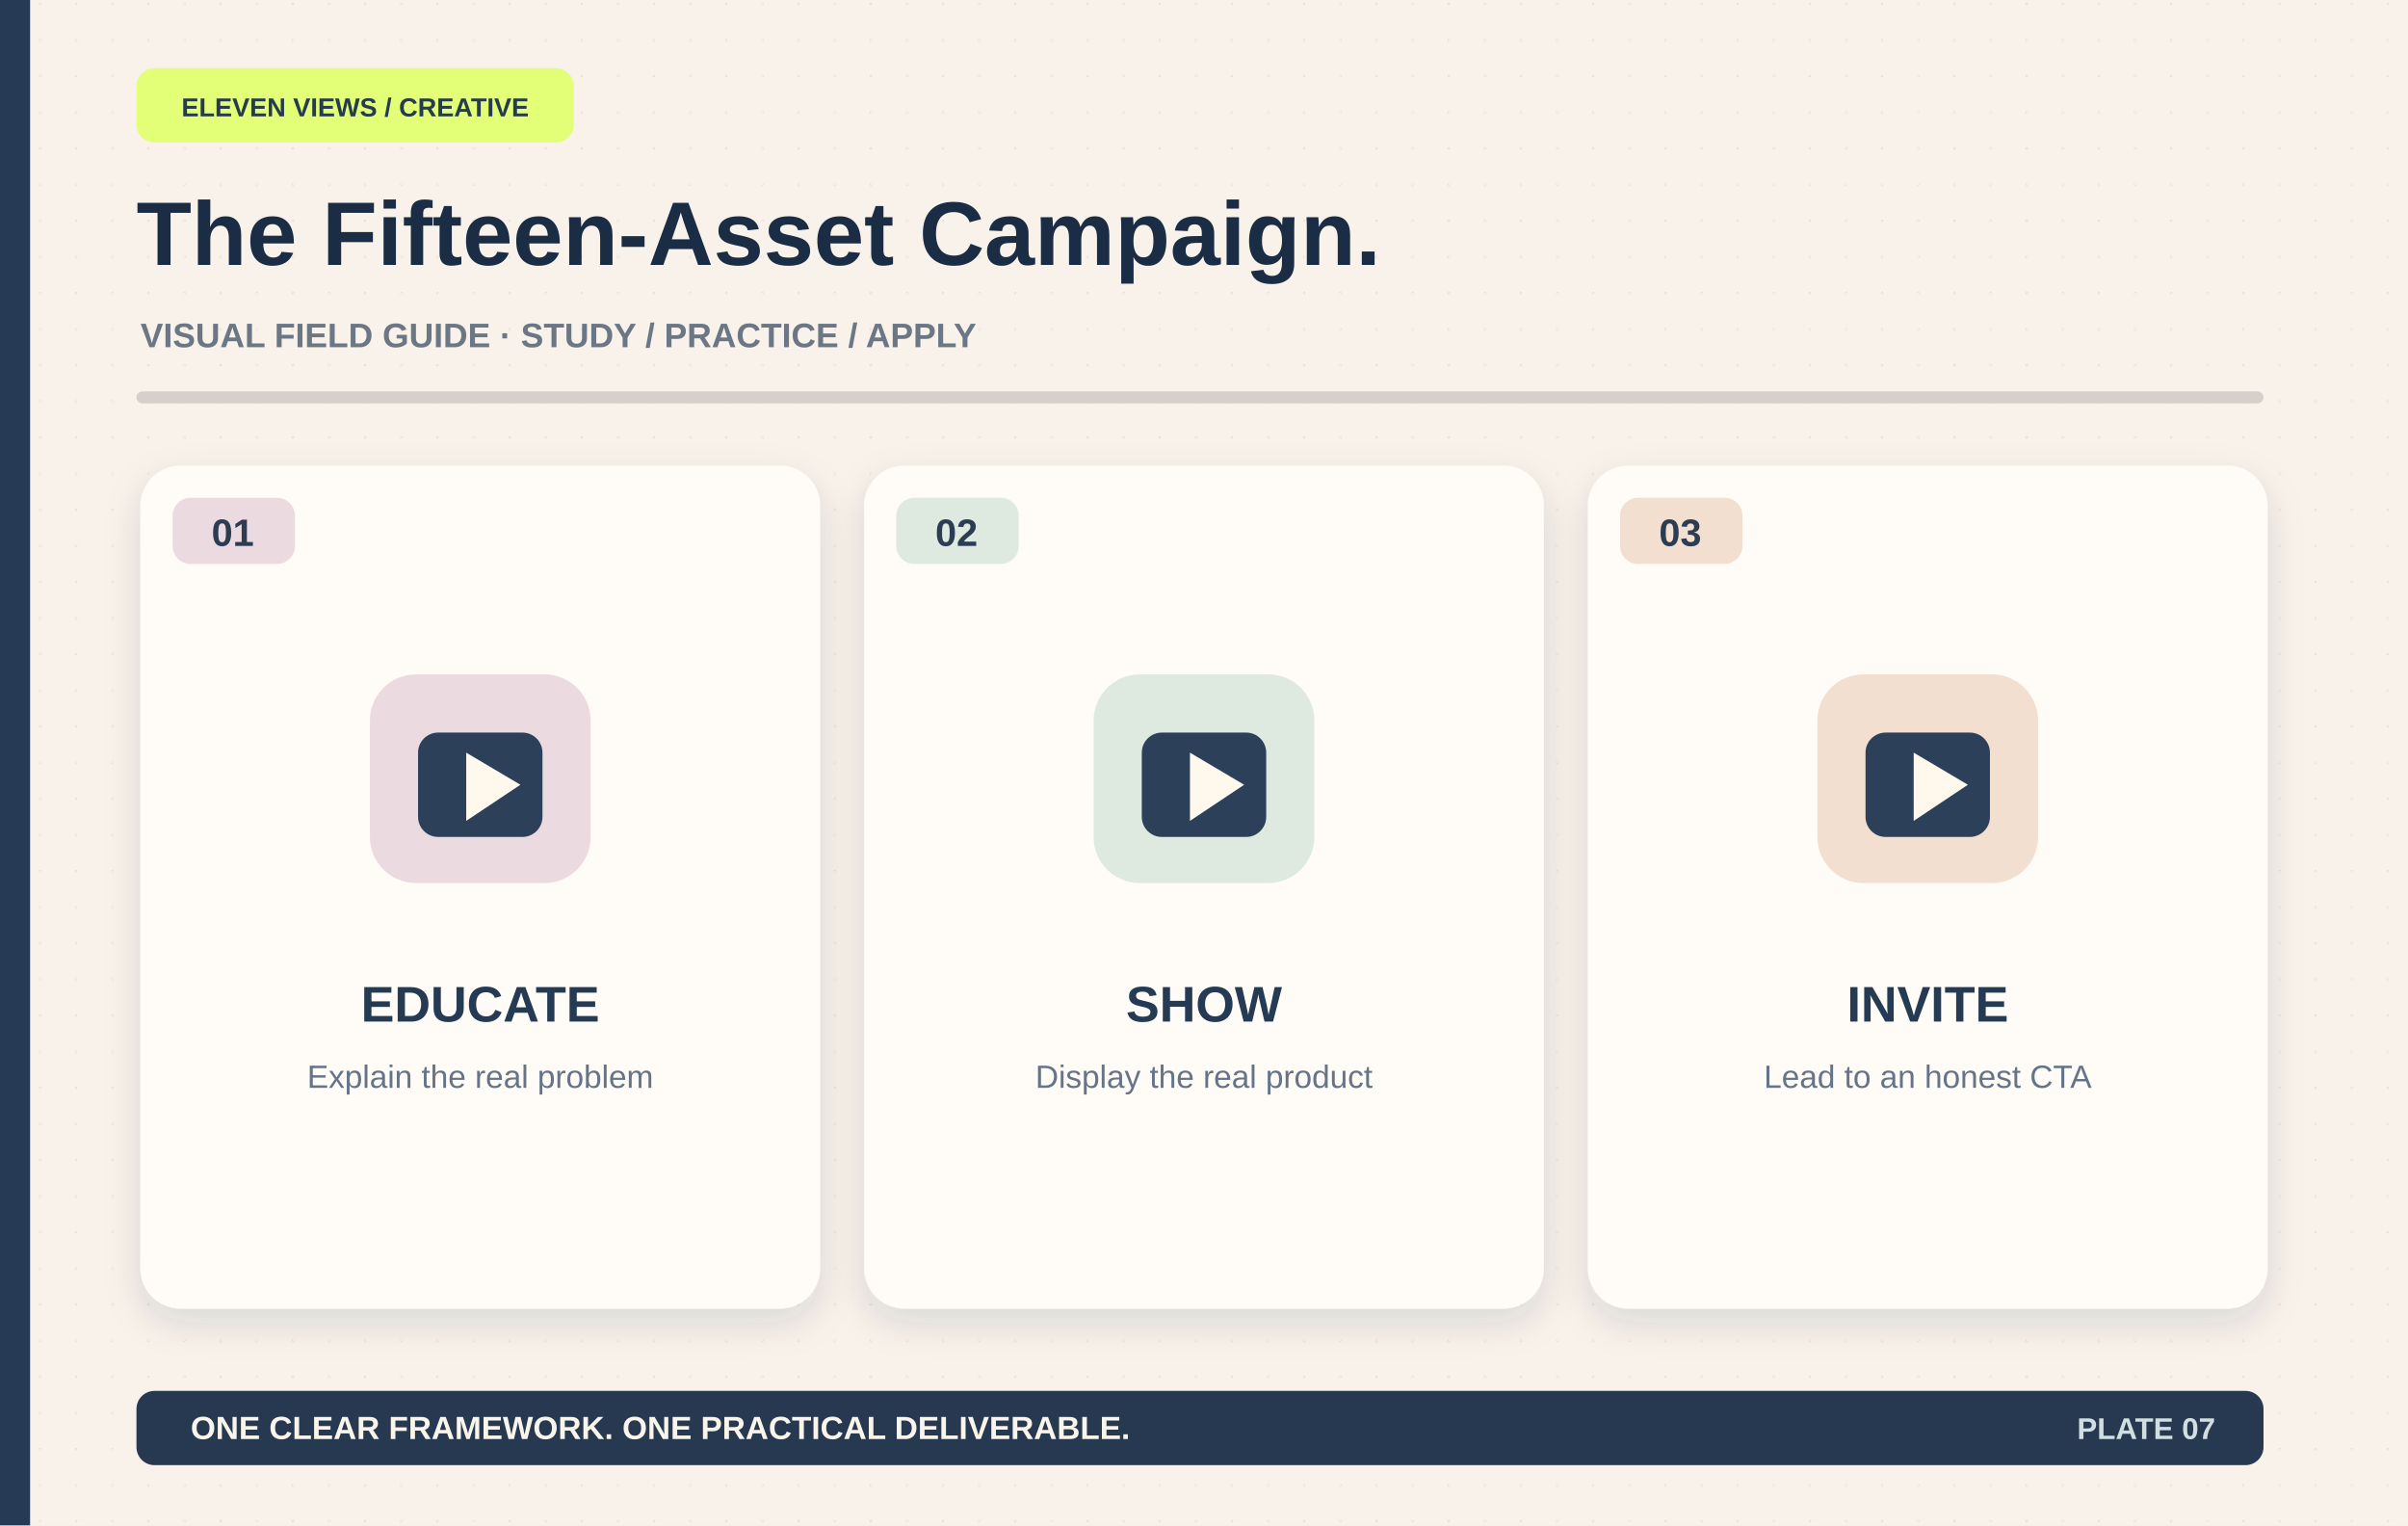
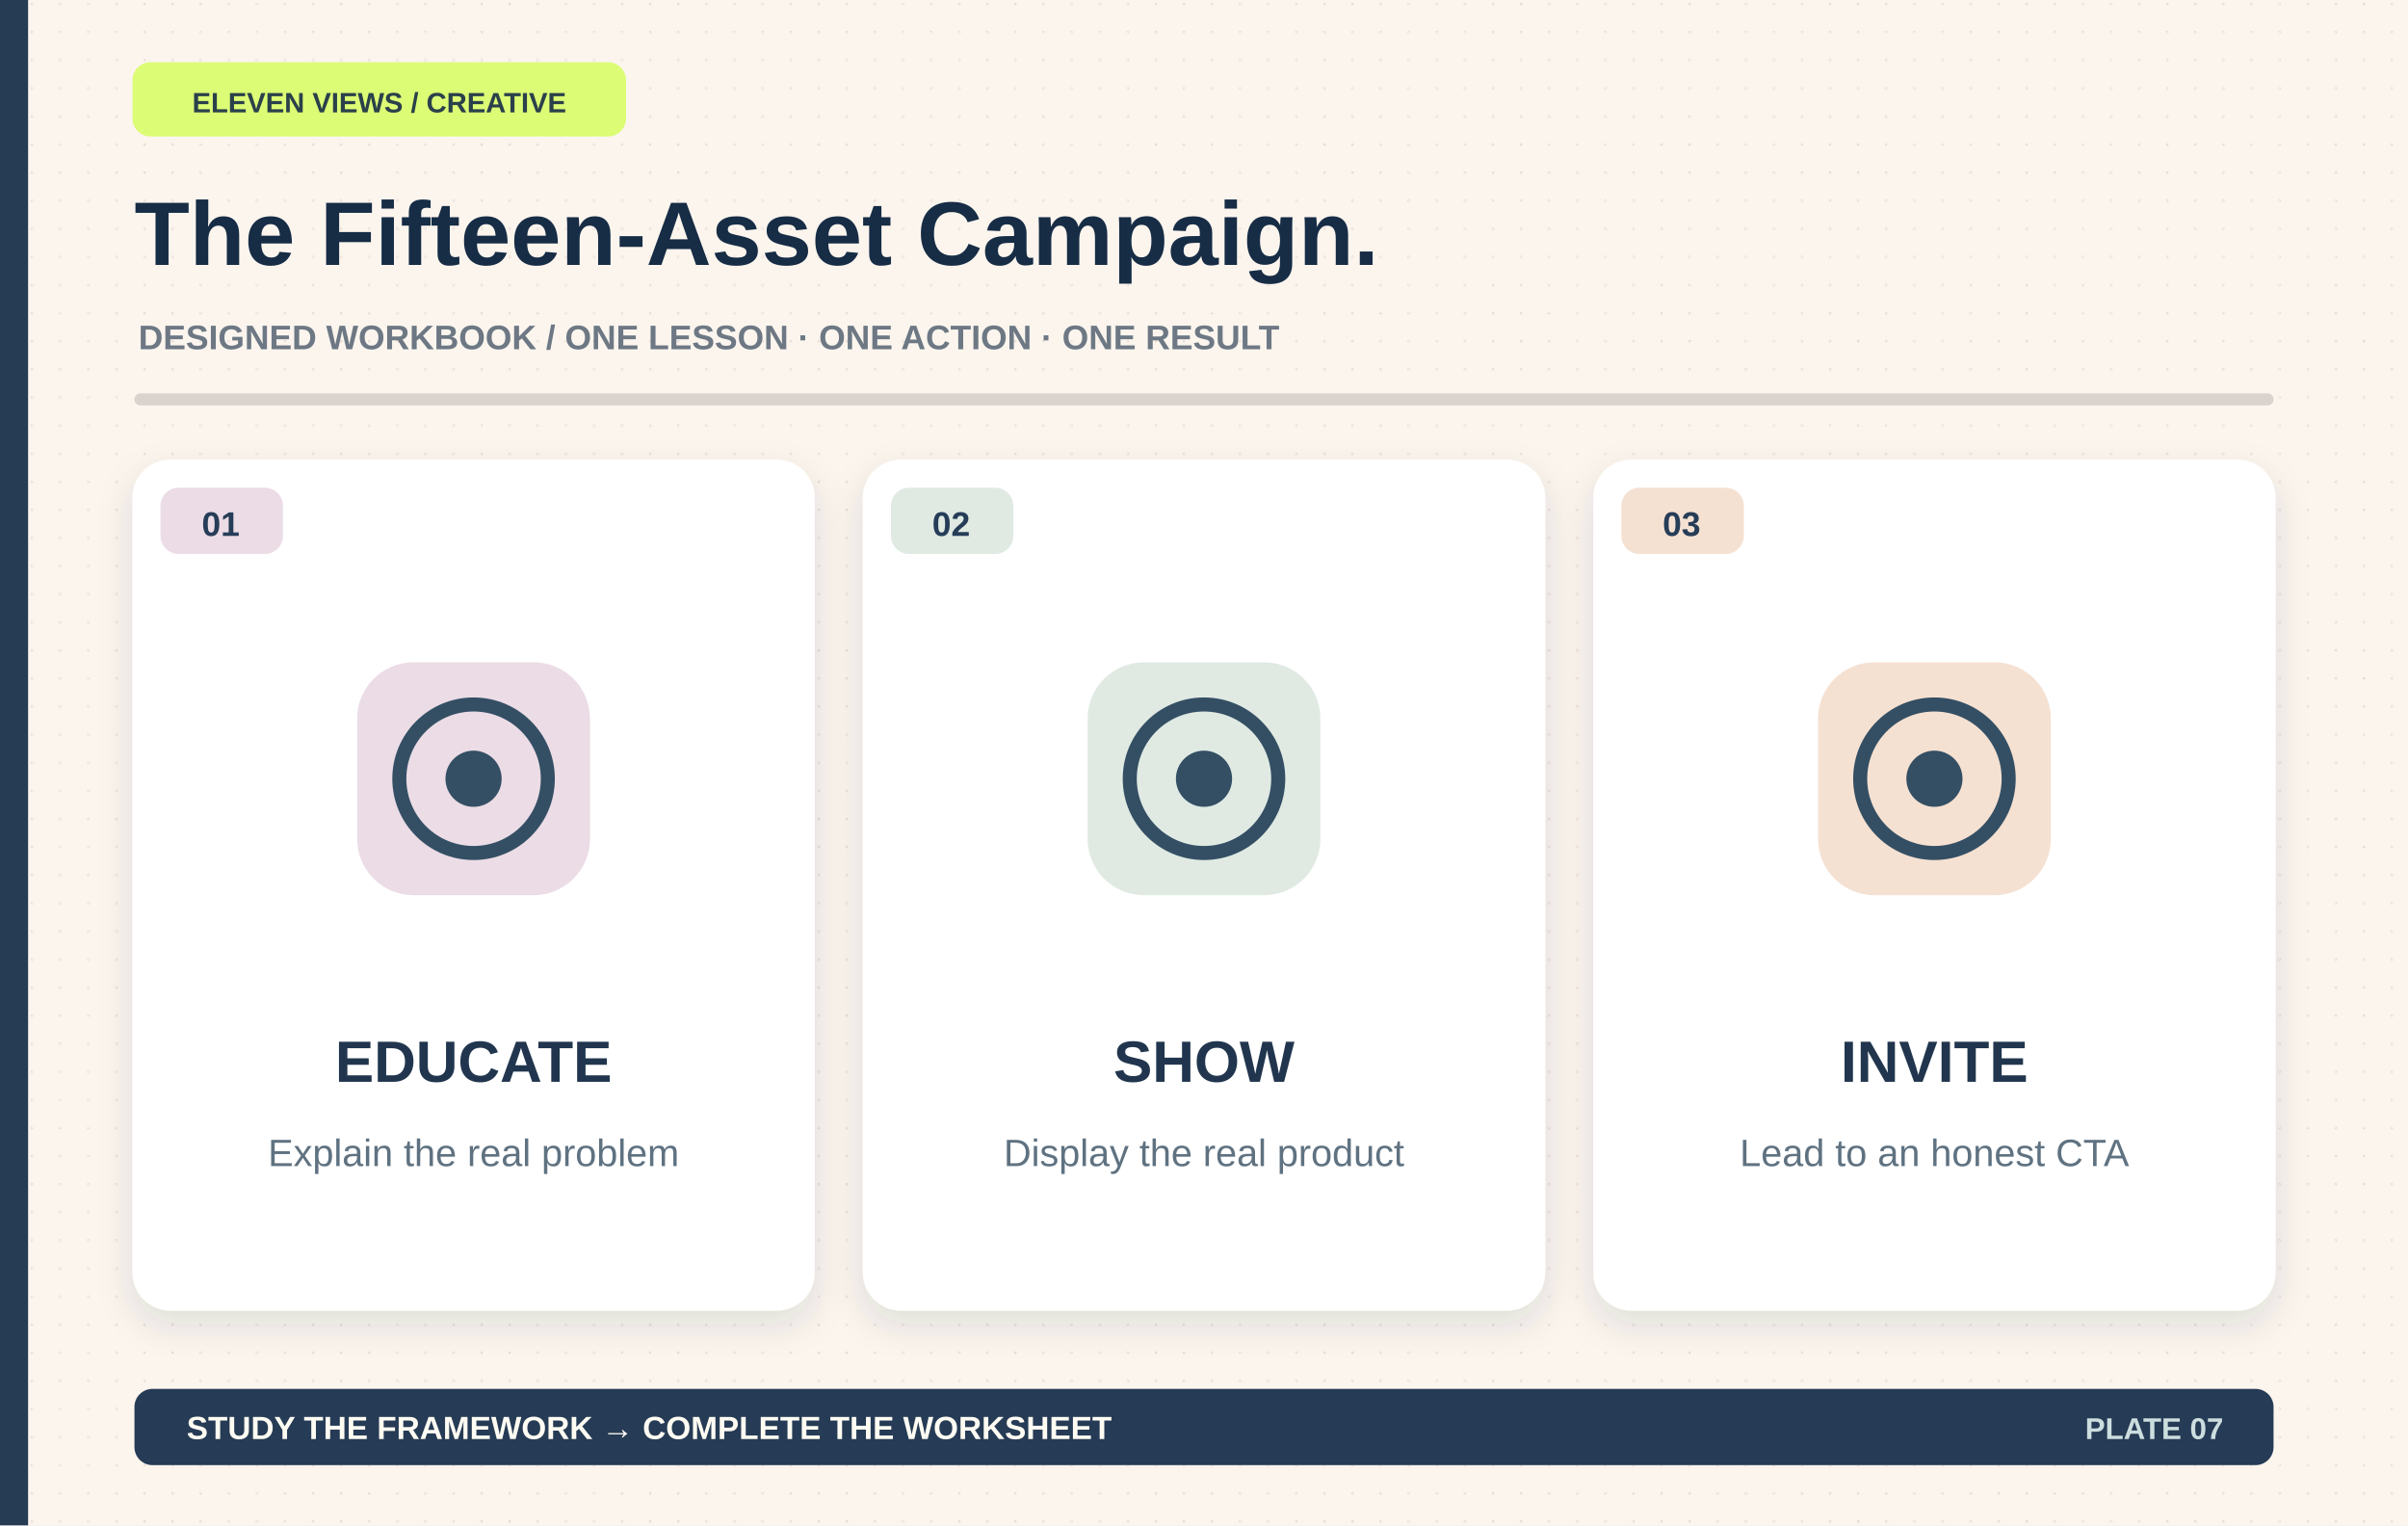
<svg xmlns="http://www.w3.org/2000/svg" width="1200" height="760" viewBox="0 0 1200 760" role="img" aria-label="The Fifteen-Asset Campaign.">
  <defs>
-     <filter id="shadow" x="-10%" y="-10%" width="125%" height="135%">
-       <feDropShadow dx="0" dy="7" stdDeviation="9" flood-color="#26374F" flood-opacity=".13" />
+     <filter id="shade" x="-10%" y="-10%" width="125%" height="135%">
+       <feDropShadow dx="0" dy="7" stdDeviation="9" flood-color="#26374F" flood-opacity=".12" />
    </filter>
-     <pattern id="paper" width="18" height="18" patternUnits="userSpaceOnUse">
-       <circle cx="2" cy="2" r=".6" fill="#E8DED5" />
+     <pattern id="paper" width="14" height="14" patternUnits="userSpaceOnUse">
+       <circle cx="2" cy="2" r=".65" fill="#E8DBD4" />
    </pattern>
  </defs>
-   <rect x="0" y="0" width="1200" height="760" rx="0" fill="#F8F2EA" />
+   <rect x="0" y="0" width="1200" height="760" rx="0" fill="#FBF5EE" />
  <rect x="0" y="0" width="1200" height="760" rx="0" fill="url(#paper)" />
-   <rect x="0" y="0" width="15" height="760" rx="0" fill="#273A55" />
-   <rect x="68" y="34" width="218" height="37" rx="9" fill="#E2FF77" />
-   <text x="177" y="58" fill="#263B4D" font-family="Arial,Helvetica,sans-serif" font-size="13" font-weight="800" text-anchor="middle">ELEVEN VIEWS / CREATIVE</text>
-   <text x="68" y="132" fill="#1A2D45" font-family="Arial,Helvetica,sans-serif" font-size="45" font-weight="800" text-anchor="start">The Fifteen-Asset Campaign.</text>
-   <text x="70" y="173" fill="#6B7785" font-family="Arial,Helvetica,sans-serif" font-size="17" font-weight="600" text-anchor="start">VISUAL FIELD GUIDE  ·  STUDY / PRACTICE / APPLY</text>
-   <rect x="68" y="195" width="1060" height="6" rx="3" fill="#D7D0CA" />
-   <g filter="url(#shadow)">
-     <rect x="70" y="232" width="338.667" height="420" rx="20" fill="#FFFCF8" />
+   <rect x="0" y="0" width="14" height="760" rx="0" fill="#263C55" />
+   <rect x="66" y="31" width="246" height="37" rx="9" fill="#DCFC75" />
+   <text x="189" y="56" fill="#2A404A" font-family="Arial,Helvetica,sans-serif" font-size="14" font-weight="800" text-anchor="middle">ELEVEN VIEWS  /  CREATIVE</text>
+   <text x="67" y="132" fill="#172C45" font-family="Arial,Helvetica,sans-serif" font-size="45" font-weight="800" text-anchor="start">The Fifteen-Asset Campaign.</text>
+   <text x="69" y="174" fill="#6D7884" font-family="Arial,Helvetica,sans-serif" font-size="17" font-weight="600" text-anchor="start">DESIGNED WORKBOOK / ONE LESSON · ONE ACTION · ONE RESULT</text>
+   <rect x="67" y="196" width="1066" height="6" rx="3" fill="#D9D2CD" />
+   <g filter="url(#shade)">
+     <rect x="66" y="229" width="340" height="424" rx="19" fill="#FFFFFF" />
  </g>
-   <rect x="86" y="248" width="61" height="33" rx="9" fill="#EBDBE1" />
-   <text x="116" y="272" fill="#2B3C53" font-family="Arial,Helvetica,sans-serif" font-size="19" font-weight="800" text-anchor="middle">01</text>
-   <rect x="184.333" y="336" width="110" height="104" rx="23" fill="#EBDBE1" />
-   <rect x="208.333" y="365" width="62" height="52" rx="10" fill="#2D405A" />
-   <path d="M232.333 375L259.333 391L232.333 409Z" fill="#FFF8ED" />
-   <text x="239.333" y="509" fill="#253B53" font-family="Arial,Helvetica,sans-serif" font-size="25" font-weight="800" text-anchor="middle">EDUCATE</text>
-   <text x="239.333" y="542" fill="#657486" font-family="Arial,Helvetica,sans-serif" font-size="16" font-weight="500" text-anchor="middle">Explain the real problem</text>
-   <g filter="url(#shadow)">
-     <rect x="430.667" y="232" width="338.667" height="420" rx="20" fill="#FFFCF8" />
+   <rect x="80" y="243" width="61" height="33" rx="9" fill="#EBDCE6" />
+   <text x="110" y="267" fill="#263D57" font-family="Arial,Helvetica,sans-serif" font-size="17" font-weight="800" text-anchor="middle">01</text>
+   <rect x="178" y="330" width="116" height="116" rx="28" fill="#EBDCE6" />
+   <circle cx="236" cy="388" r="37" stroke="#344F64" stroke-width="7" fill="none" />
+   <circle cx="236" cy="388" r="14" fill="#344F64" />
+   <text x="236" y="539" fill="#21364E" font-family="Arial,Helvetica,sans-serif" font-size="29" font-weight="800" text-anchor="middle">EDUCATE</text>
+   <text x="236" y="581" fill="#5F7281" font-family="Arial,Helvetica,sans-serif" font-size="19" font-weight="500" text-anchor="middle">Explain the real problem</text>
+   <g filter="url(#shade)">
+     <rect x="430" y="229" width="340" height="424" rx="19" fill="#FFFFFF" />
  </g>
-   <rect x="446.667" y="248" width="61" height="33" rx="9" fill="#DEE9E0" />
-   <text x="476.667" y="272" fill="#2B3C53" font-family="Arial,Helvetica,sans-serif" font-size="19" font-weight="800" text-anchor="middle">02</text>
-   <rect x="545" y="336" width="110" height="104" rx="23" fill="#DEE9E0" />
-   <rect x="569" y="365" width="62" height="52" rx="10" fill="#2D405A" />
-   <path d="M593 375L620 391L593 409Z" fill="#FFF8ED" />
-   <text x="600" y="509" fill="#253B53" font-family="Arial,Helvetica,sans-serif" font-size="25" font-weight="800" text-anchor="middle">SHOW</text>
-   <text x="600" y="542" fill="#657486" font-family="Arial,Helvetica,sans-serif" font-size="16" font-weight="500" text-anchor="middle">Display the real product</text>
-   <g filter="url(#shadow)">
-     <rect x="791.333" y="232" width="338.667" height="420" rx="20" fill="#FFFCF8" />
+   <rect x="444" y="243" width="61" height="33" rx="9" fill="#E0EAE3" />
+   <text x="474" y="267" fill="#263D57" font-family="Arial,Helvetica,sans-serif" font-size="17" font-weight="800" text-anchor="middle">02</text>
+   <rect x="542" y="330" width="116" height="116" rx="28" fill="#E0EAE3" />
+   <circle cx="600" cy="388" r="37" stroke="#344F64" stroke-width="7" fill="none" />
+   <circle cx="600" cy="388" r="14" fill="#344F64" />
+   <text x="600" y="539" fill="#21364E" font-family="Arial,Helvetica,sans-serif" font-size="29" font-weight="800" text-anchor="middle">SHOW</text>
+   <text x="600" y="581" fill="#5F7281" font-family="Arial,Helvetica,sans-serif" font-size="19" font-weight="500" text-anchor="middle">Display the real product</text>
+   <g filter="url(#shade)">
+     <rect x="794" y="229" width="340" height="424" rx="19" fill="#FFFFFF" />
  </g>
-   <rect x="807.333" y="248" width="61" height="33" rx="9" fill="#F3DFCF" />
-   <text x="837.333" y="272" fill="#2B3C53" font-family="Arial,Helvetica,sans-serif" font-size="19" font-weight="800" text-anchor="middle">03</text>
-   <rect x="905.667" y="336" width="110" height="104" rx="23" fill="#F3DFCF" />
-   <rect x="929.667" y="365" width="62" height="52" rx="10" fill="#2D405A" />
-   <path d="M953.667 375L980.667 391L953.667 409Z" fill="#FFF8ED" />
-   <text x="960.667" y="509" fill="#253B53" font-family="Arial,Helvetica,sans-serif" font-size="25" font-weight="800" text-anchor="middle">INVITE</text>
-   <text x="960.667" y="542" fill="#657486" font-family="Arial,Helvetica,sans-serif" font-size="16" font-weight="500" text-anchor="middle">Lead to an honest CTA</text>
-   <rect x="68" y="693" width="1060" height="37" rx="9" fill="#273951" />
-   <text x="95" y="717" fill="#FAF5EA" font-family="Arial,Helvetica,sans-serif" font-size="16" font-weight="750" text-anchor="start">ONE CLEAR FRAMEWORK. ONE PRACTICAL DELIVERABLE.</text>
-   <text x="1104" y="717" fill="#D2DFE0" font-family="Arial,Helvetica,sans-serif" font-size="15" font-weight="700" text-anchor="end">PLATE 07</text>
+   <rect x="808" y="243" width="61" height="33" rx="9" fill="#F5E1D2" />
+   <text x="838" y="267" fill="#263D57" font-family="Arial,Helvetica,sans-serif" font-size="17" font-weight="800" text-anchor="middle">03</text>
+   <rect x="906" y="330" width="116" height="116" rx="28" fill="#F5E1D2" />
+   <circle cx="964" cy="388" r="37" stroke="#344F64" stroke-width="7" fill="none" />
+   <circle cx="964" cy="388" r="14" fill="#344F64" />
+   <text x="964" y="539" fill="#21364E" font-family="Arial,Helvetica,sans-serif" font-size="29" font-weight="800" text-anchor="middle">INVITE</text>
+   <text x="964" y="581" fill="#5F7281" font-family="Arial,Helvetica,sans-serif" font-size="19" font-weight="500" text-anchor="middle">Lead to an honest CTA</text>
+   <rect x="67" y="692" width="1066" height="38" rx="9" fill="#263B55" />
+   <text x="93" y="717" fill="#FFFCF3" font-family="Arial,Helvetica,sans-serif" font-size="16" font-weight="750" text-anchor="start">STUDY THE FRAMEWORK  →  COMPLETE THE WORKSHEET</text>
+   <text x="1108" y="717" fill="#CDDEDF" font-family="Arial,Helvetica,sans-serif" font-size="15" font-weight="700" text-anchor="end">PLATE 07</text>
</svg>
